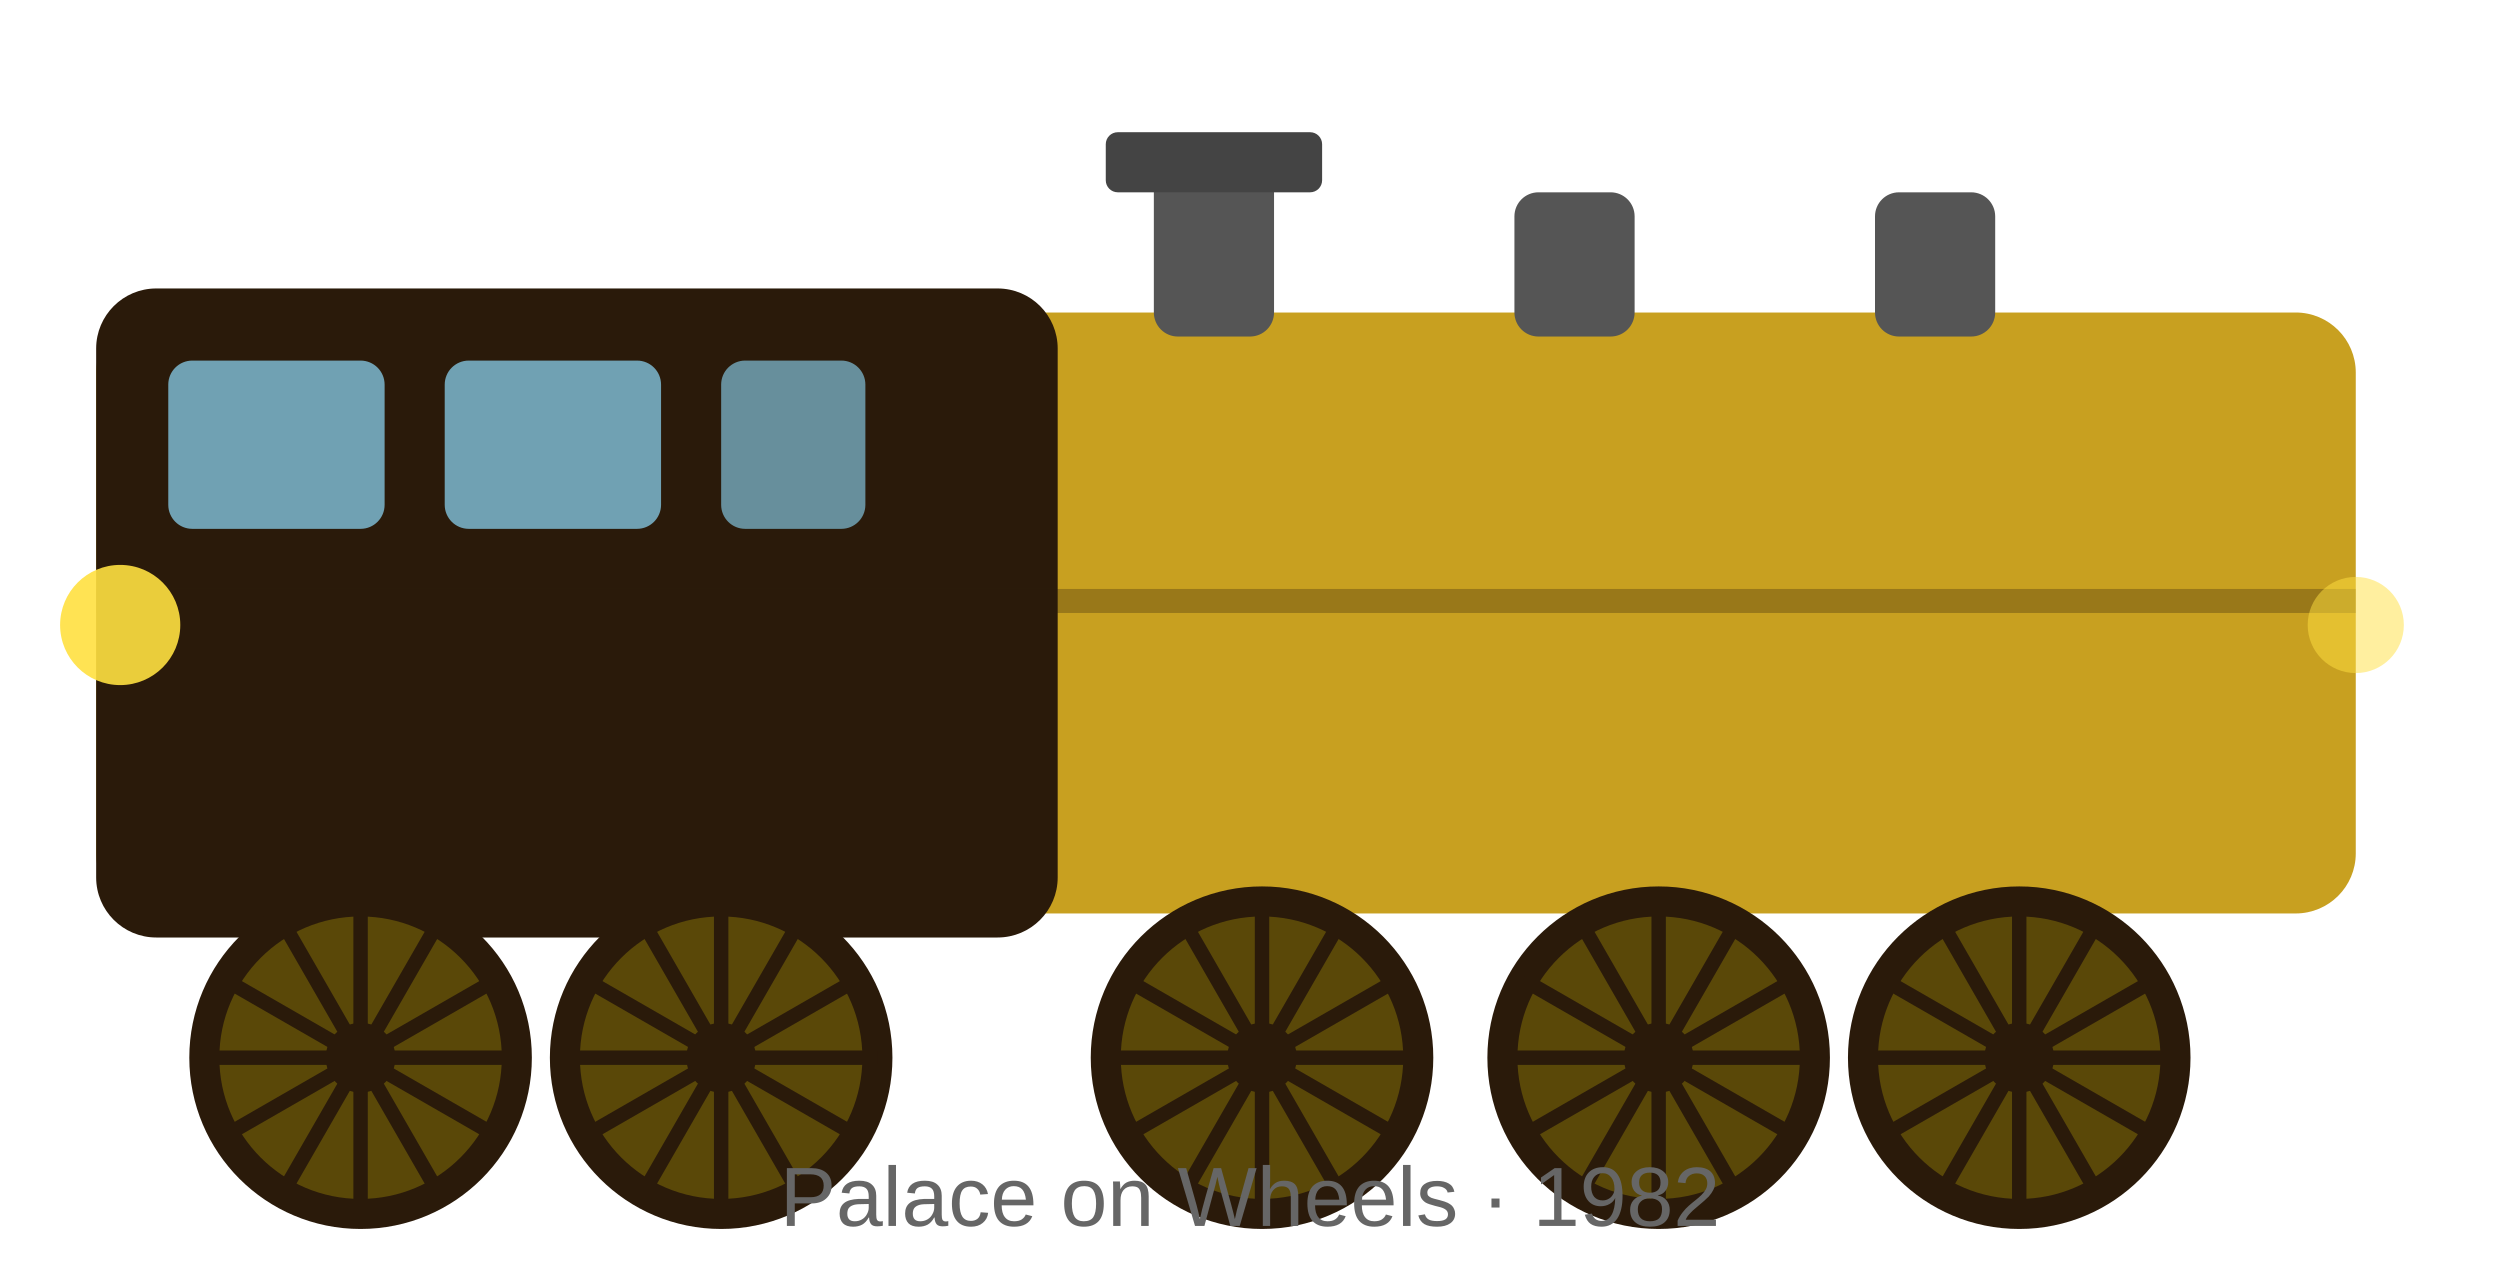
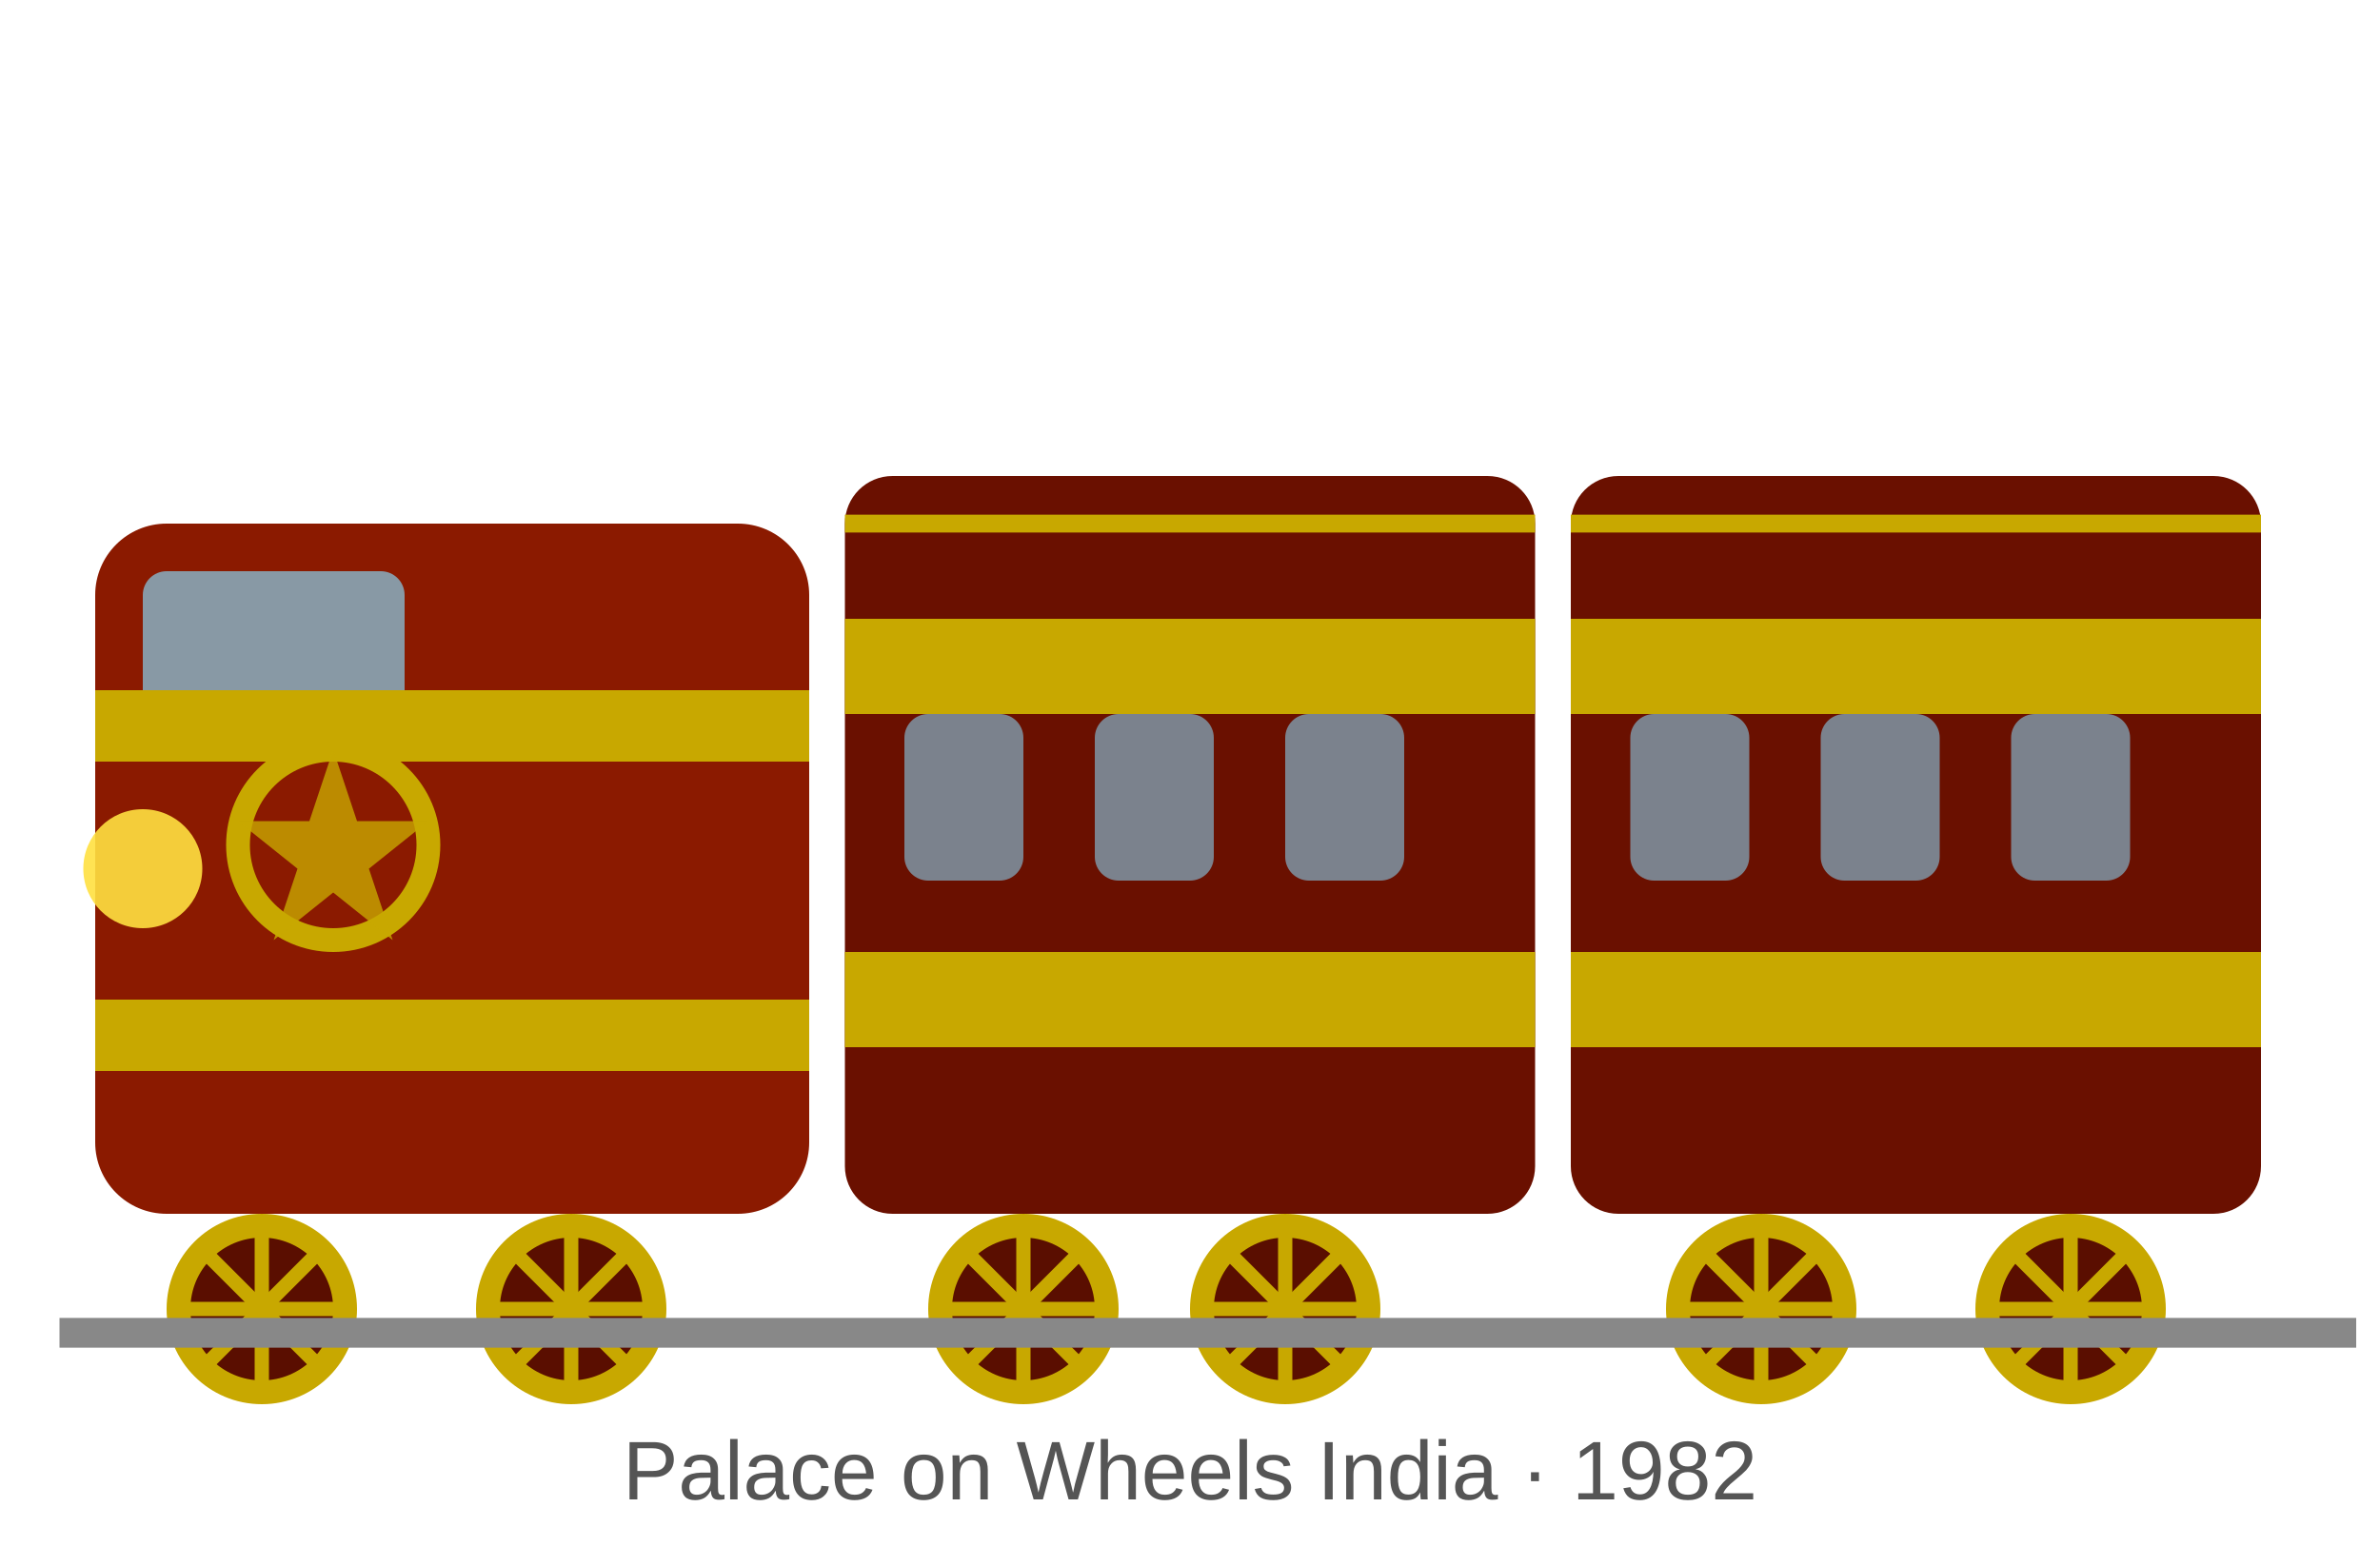
- <svg xmlns="http://www.w3.org/2000/svg" viewBox="0 0 208 106" width="208" height="106">
-   <rect x="8" y="26" width="188" height="50" rx="5" fill="#C8A020" />
-   <rect x="8" y="24" width="80" height="54" rx="5" fill="#2A1A0A" />
-   <rect x="14" y="30" width="18" height="14" rx="2" fill="#87CEEB" opacity="0.75" />
-   <rect x="37" y="30" width="18" height="14" rx="2" fill="#87CEEB" opacity="0.75" />
-   <rect x="60" y="30" width="12" height="14" rx="2" fill="#87CEEB" opacity="0.65" />
-   <path d="M8,50 L196,50" stroke="#2A1A0A" stroke-width="2" opacity="0.3" />
-   <rect x="96" y="14" width="10" height="14" rx="2" fill="#555" />
-   <rect x="126" y="16" width="10" height="12" rx="2" fill="#555" />
-   <rect x="156" y="16" width="10" height="12" rx="2" fill="#555" />
-   <rect x="92" y="11" width="18" height="5" rx="1" fill="#444" />
-   <circle cx="10" cy="52" r="5" fill="#FFE040" opacity="0.9" />
-   <circle cx="196" cy="52" r="4" fill="#FFE040" opacity="0.5" />
-   <circle cx="30" cy="88" r="13" fill="#5A4808" stroke="#2A1A0A" stroke-width="2.5" />
-   <line x1="43.0" y1="88.0" x2="17.0" y2="88.0" stroke="#2A1A0A" stroke-width="1.2" />
-   <line x1="41.3" y1="94.5" x2="18.7" y2="81.5" stroke="#2A1A0A" stroke-width="1.2" />
-   <line x1="36.5" y1="99.3" x2="23.5" y2="76.7" stroke="#2A1A0A" stroke-width="1.2" />
-   <line x1="30.0" y1="101.0" x2="30.0" y2="75.0" stroke="#2A1A0A" stroke-width="1.2" />
-   <line x1="23.5" y1="99.3" x2="36.5" y2="76.7" stroke="#2A1A0A" stroke-width="1.2" />
-   <line x1="18.7" y1="94.5" x2="41.3" y2="81.5" stroke="#2A1A0A" stroke-width="1.2" />
-   <circle cx="30" cy="88" r="2.9" fill="#2A1A0A" />
-   <circle cx="60" cy="88" r="13" fill="#5A4808" stroke="#2A1A0A" stroke-width="2.5" />
-   <line x1="73.0" y1="88.0" x2="47.0" y2="88.0" stroke="#2A1A0A" stroke-width="1.2" />
-   <line x1="71.3" y1="94.5" x2="48.7" y2="81.5" stroke="#2A1A0A" stroke-width="1.2" />
-   <line x1="66.5" y1="99.3" x2="53.5" y2="76.7" stroke="#2A1A0A" stroke-width="1.2" />
-   <line x1="60.0" y1="101.0" x2="60.0" y2="75.0" stroke="#2A1A0A" stroke-width="1.2" />
-   <line x1="53.5" y1="99.3" x2="66.5" y2="76.7" stroke="#2A1A0A" stroke-width="1.2" />
-   <line x1="48.7" y1="94.5" x2="71.3" y2="81.5" stroke="#2A1A0A" stroke-width="1.2" />
-   <circle cx="60" cy="88" r="2.9" fill="#2A1A0A" />
-   <circle cx="105" cy="88" r="13" fill="#5A4808" stroke="#2A1A0A" stroke-width="2.5" />
-   <line x1="118.0" y1="88.0" x2="92.0" y2="88.0" stroke="#2A1A0A" stroke-width="1.2" />
-   <line x1="116.3" y1="94.5" x2="93.7" y2="81.5" stroke="#2A1A0A" stroke-width="1.2" />
-   <line x1="111.5" y1="99.3" x2="98.5" y2="76.7" stroke="#2A1A0A" stroke-width="1.2" />
-   <line x1="105.0" y1="101.0" x2="105.0" y2="75.0" stroke="#2A1A0A" stroke-width="1.2" />
-   <line x1="98.5" y1="99.3" x2="111.5" y2="76.7" stroke="#2A1A0A" stroke-width="1.2" />
-   <line x1="93.7" y1="94.5" x2="116.3" y2="81.5" stroke="#2A1A0A" stroke-width="1.2" />
-   <circle cx="105" cy="88" r="2.9" fill="#2A1A0A" />
-   <circle cx="138" cy="88" r="13" fill="#5A4808" stroke="#2A1A0A" stroke-width="2.5" />
-   <line x1="151.0" y1="88.0" x2="125.0" y2="88.0" stroke="#2A1A0A" stroke-width="1.2" />
-   <line x1="149.3" y1="94.5" x2="126.7" y2="81.5" stroke="#2A1A0A" stroke-width="1.2" />
-   <line x1="144.5" y1="99.3" x2="131.5" y2="76.7" stroke="#2A1A0A" stroke-width="1.2" />
-   <line x1="138.0" y1="101.0" x2="138.0" y2="75.0" stroke="#2A1A0A" stroke-width="1.2" />
-   <line x1="131.5" y1="99.3" x2="144.5" y2="76.7" stroke="#2A1A0A" stroke-width="1.2" />
-   <line x1="126.7" y1="94.5" x2="149.3" y2="81.5" stroke="#2A1A0A" stroke-width="1.2" />
-   <circle cx="138" cy="88" r="2.9" fill="#2A1A0A" />
-   <circle cx="168" cy="88" r="13" fill="#5A4808" stroke="#2A1A0A" stroke-width="2.5" />
-   <line x1="181.0" y1="88.0" x2="155.0" y2="88.0" stroke="#2A1A0A" stroke-width="1.2" />
-   <line x1="179.3" y1="94.5" x2="156.7" y2="81.5" stroke="#2A1A0A" stroke-width="1.2" />
-   <line x1="174.5" y1="99.3" x2="161.5" y2="76.7" stroke="#2A1A0A" stroke-width="1.2" />
-   <line x1="168.0" y1="101.0" x2="168.0" y2="75.0" stroke="#2A1A0A" stroke-width="1.2" />
-   <line x1="161.5" y1="99.3" x2="174.5" y2="76.7" stroke="#2A1A0A" stroke-width="1.2" />
-   <line x1="156.7" y1="94.5" x2="179.3" y2="81.5" stroke="#2A1A0A" stroke-width="1.2" />
-   <circle cx="168" cy="88" r="2.9" fill="#2A1A0A" />
-   <text x="104" y="102" font-family="Arial,sans-serif" font-size="7" fill="#666" text-anchor="middle">Palace on Wheels · 1982</text>
+ <svg xmlns="http://www.w3.org/2000/svg" viewBox="0 0 200 130" width="200" height="130">
+   <rect x="8" y="44" width="60" height="58" rx="6" fill="#8B1a00" />
+   <rect x="12" y="48" width="22" height="16" rx="2" fill="#87CEEB" opacity="0.7" />
+   <rect x="8" y="58" width="60" height="6" fill="#C8A800" />
+   <rect x="8" y="84" width="60" height="6" fill="#C8A800" />
+   <circle cx="28" cy="71" r="8" fill="none" stroke="#C8A800" stroke-width="2" />
+   <polygon points="28,63 30,69 36,69 31,73 33,79 28,75 23,79 25,73 20,69 26,69" fill="#C8A800" opacity="0.8" />
+   <rect x="71" y="40" width="58" height="62" rx="4" fill="#6a1000" />
+   <rect x="71" y="52" width="58" height="8" fill="#C8A800" />
+   <rect x="71" y="80" width="58" height="8" fill="#C8A800" />
+   <rect x="76" y="60" width="10" height="14" rx="2" fill="#87CEEB" opacity="0.6" />
+   <rect x="92" y="60" width="10" height="14" rx="2" fill="#87CEEB" opacity="0.6" />
+   <rect x="108" y="60" width="10" height="14" rx="2" fill="#87CEEB" opacity="0.6" />
+   <line x1="71" y1="44" x2="129" y2="44" stroke="#C8A800" stroke-width="1.5" />
+   <rect x="132" y="40" width="58" height="62" rx="4" fill="#6a1000" />
+   <rect x="132" y="52" width="58" height="8" fill="#C8A800" />
+   <rect x="132" y="80" width="58" height="8" fill="#C8A800" />
+   <rect x="137" y="60" width="10" height="14" rx="2" fill="#87CEEB" opacity="0.6" />
+   <rect x="153" y="60" width="10" height="14" rx="2" fill="#87CEEB" opacity="0.6" />
+   <rect x="169" y="60" width="10" height="14" rx="2" fill="#87CEEB" opacity="0.6" />
+   <line x1="132" y1="44" x2="190" y2="44" stroke="#C8A800" stroke-width="1.5" />
+   <circle cx="12" cy="73" r="5" fill="#FFE040" opacity="0.9" />
+   <circle cx="22" cy="110" r="7" fill="#5a0e00" stroke="#C8A800" stroke-width="2" />
+   <line x1="29.0" y1="110.0" x2="15.0" y2="110.0" stroke="#C8A800" stroke-width="1.2" />
+   <line x1="26.9" y1="114.9" x2="17.1" y2="105.1" stroke="#C8A800" stroke-width="1.2" />
+   <line x1="22.0" y1="117.0" x2="22.0" y2="103.0" stroke="#C8A800" stroke-width="1.2" />
+   <line x1="17.1" y1="114.9" x2="26.9" y2="105.1" stroke="#C8A800" stroke-width="1.2" />
+   <circle cx="22" cy="110" r="1.5" fill="#C8A800" />
+   <circle cx="48" cy="110" r="7" fill="#5a0e00" stroke="#C8A800" stroke-width="2" />
+   <line x1="55.0" y1="110.0" x2="41.0" y2="110.0" stroke="#C8A800" stroke-width="1.2" />
+   <line x1="52.9" y1="114.9" x2="43.1" y2="105.1" stroke="#C8A800" stroke-width="1.2" />
+   <line x1="48.0" y1="117.0" x2="48.0" y2="103.0" stroke="#C8A800" stroke-width="1.2" />
+   <line x1="43.1" y1="114.9" x2="52.9" y2="105.1" stroke="#C8A800" stroke-width="1.2" />
+   <circle cx="48" cy="110" r="1.5" fill="#C8A800" />
+   <circle cx="86" cy="110" r="7" fill="#5a0e00" stroke="#C8A800" stroke-width="2" />
+   <line x1="93.0" y1="110.0" x2="79.0" y2="110.0" stroke="#C8A800" stroke-width="1.2" />
+   <line x1="90.9" y1="114.9" x2="81.1" y2="105.1" stroke="#C8A800" stroke-width="1.2" />
+   <line x1="86.0" y1="117.0" x2="86.0" y2="103.0" stroke="#C8A800" stroke-width="1.2" />
+   <line x1="81.1" y1="114.9" x2="90.9" y2="105.1" stroke="#C8A800" stroke-width="1.2" />
+   <circle cx="86" cy="110" r="1.5" fill="#C8A800" />
+   <circle cx="108" cy="110" r="7" fill="#5a0e00" stroke="#C8A800" stroke-width="2" />
+   <line x1="115.0" y1="110.0" x2="101.0" y2="110.0" stroke="#C8A800" stroke-width="1.2" />
+   <line x1="112.9" y1="114.9" x2="103.1" y2="105.1" stroke="#C8A800" stroke-width="1.2" />
+   <line x1="108.0" y1="117.0" x2="108.0" y2="103.0" stroke="#C8A800" stroke-width="1.2" />
+   <line x1="103.1" y1="114.9" x2="112.9" y2="105.1" stroke="#C8A800" stroke-width="1.2" />
+   <circle cx="108" cy="110" r="1.5" fill="#C8A800" />
+   <circle cx="148" cy="110" r="7" fill="#5a0e00" stroke="#C8A800" stroke-width="2" />
+   <line x1="155.0" y1="110.0" x2="141.0" y2="110.0" stroke="#C8A800" stroke-width="1.2" />
+   <line x1="152.9" y1="114.9" x2="143.1" y2="105.1" stroke="#C8A800" stroke-width="1.2" />
+   <line x1="148.0" y1="117.0" x2="148.0" y2="103.0" stroke="#C8A800" stroke-width="1.2" />
+   <line x1="143.1" y1="114.9" x2="152.9" y2="105.1" stroke="#C8A800" stroke-width="1.2" />
+   <circle cx="148" cy="110" r="1.5" fill="#C8A800" />
+   <circle cx="174" cy="110" r="7" fill="#5a0e00" stroke="#C8A800" stroke-width="2" />
+   <line x1="181.0" y1="110.0" x2="167.0" y2="110.0" stroke="#C8A800" stroke-width="1.2" />
+   <line x1="178.9" y1="114.9" x2="169.1" y2="105.1" stroke="#C8A800" stroke-width="1.2" />
+   <line x1="174.0" y1="117.0" x2="174.0" y2="103.0" stroke="#C8A800" stroke-width="1.2" />
+   <line x1="169.1" y1="114.9" x2="178.9" y2="105.1" stroke="#C8A800" stroke-width="1.2" />
+   <circle cx="174" cy="110" r="1.5" fill="#C8A800" />
+   <line x1="5" y1="112" x2="198" y2="112" stroke="#888" stroke-width="2.5" />
+   <text x="100" y="126" font-family="Arial,sans-serif" font-size="7" fill="#555" text-anchor="middle">Palace on Wheels India · 1982</text>
</svg>
